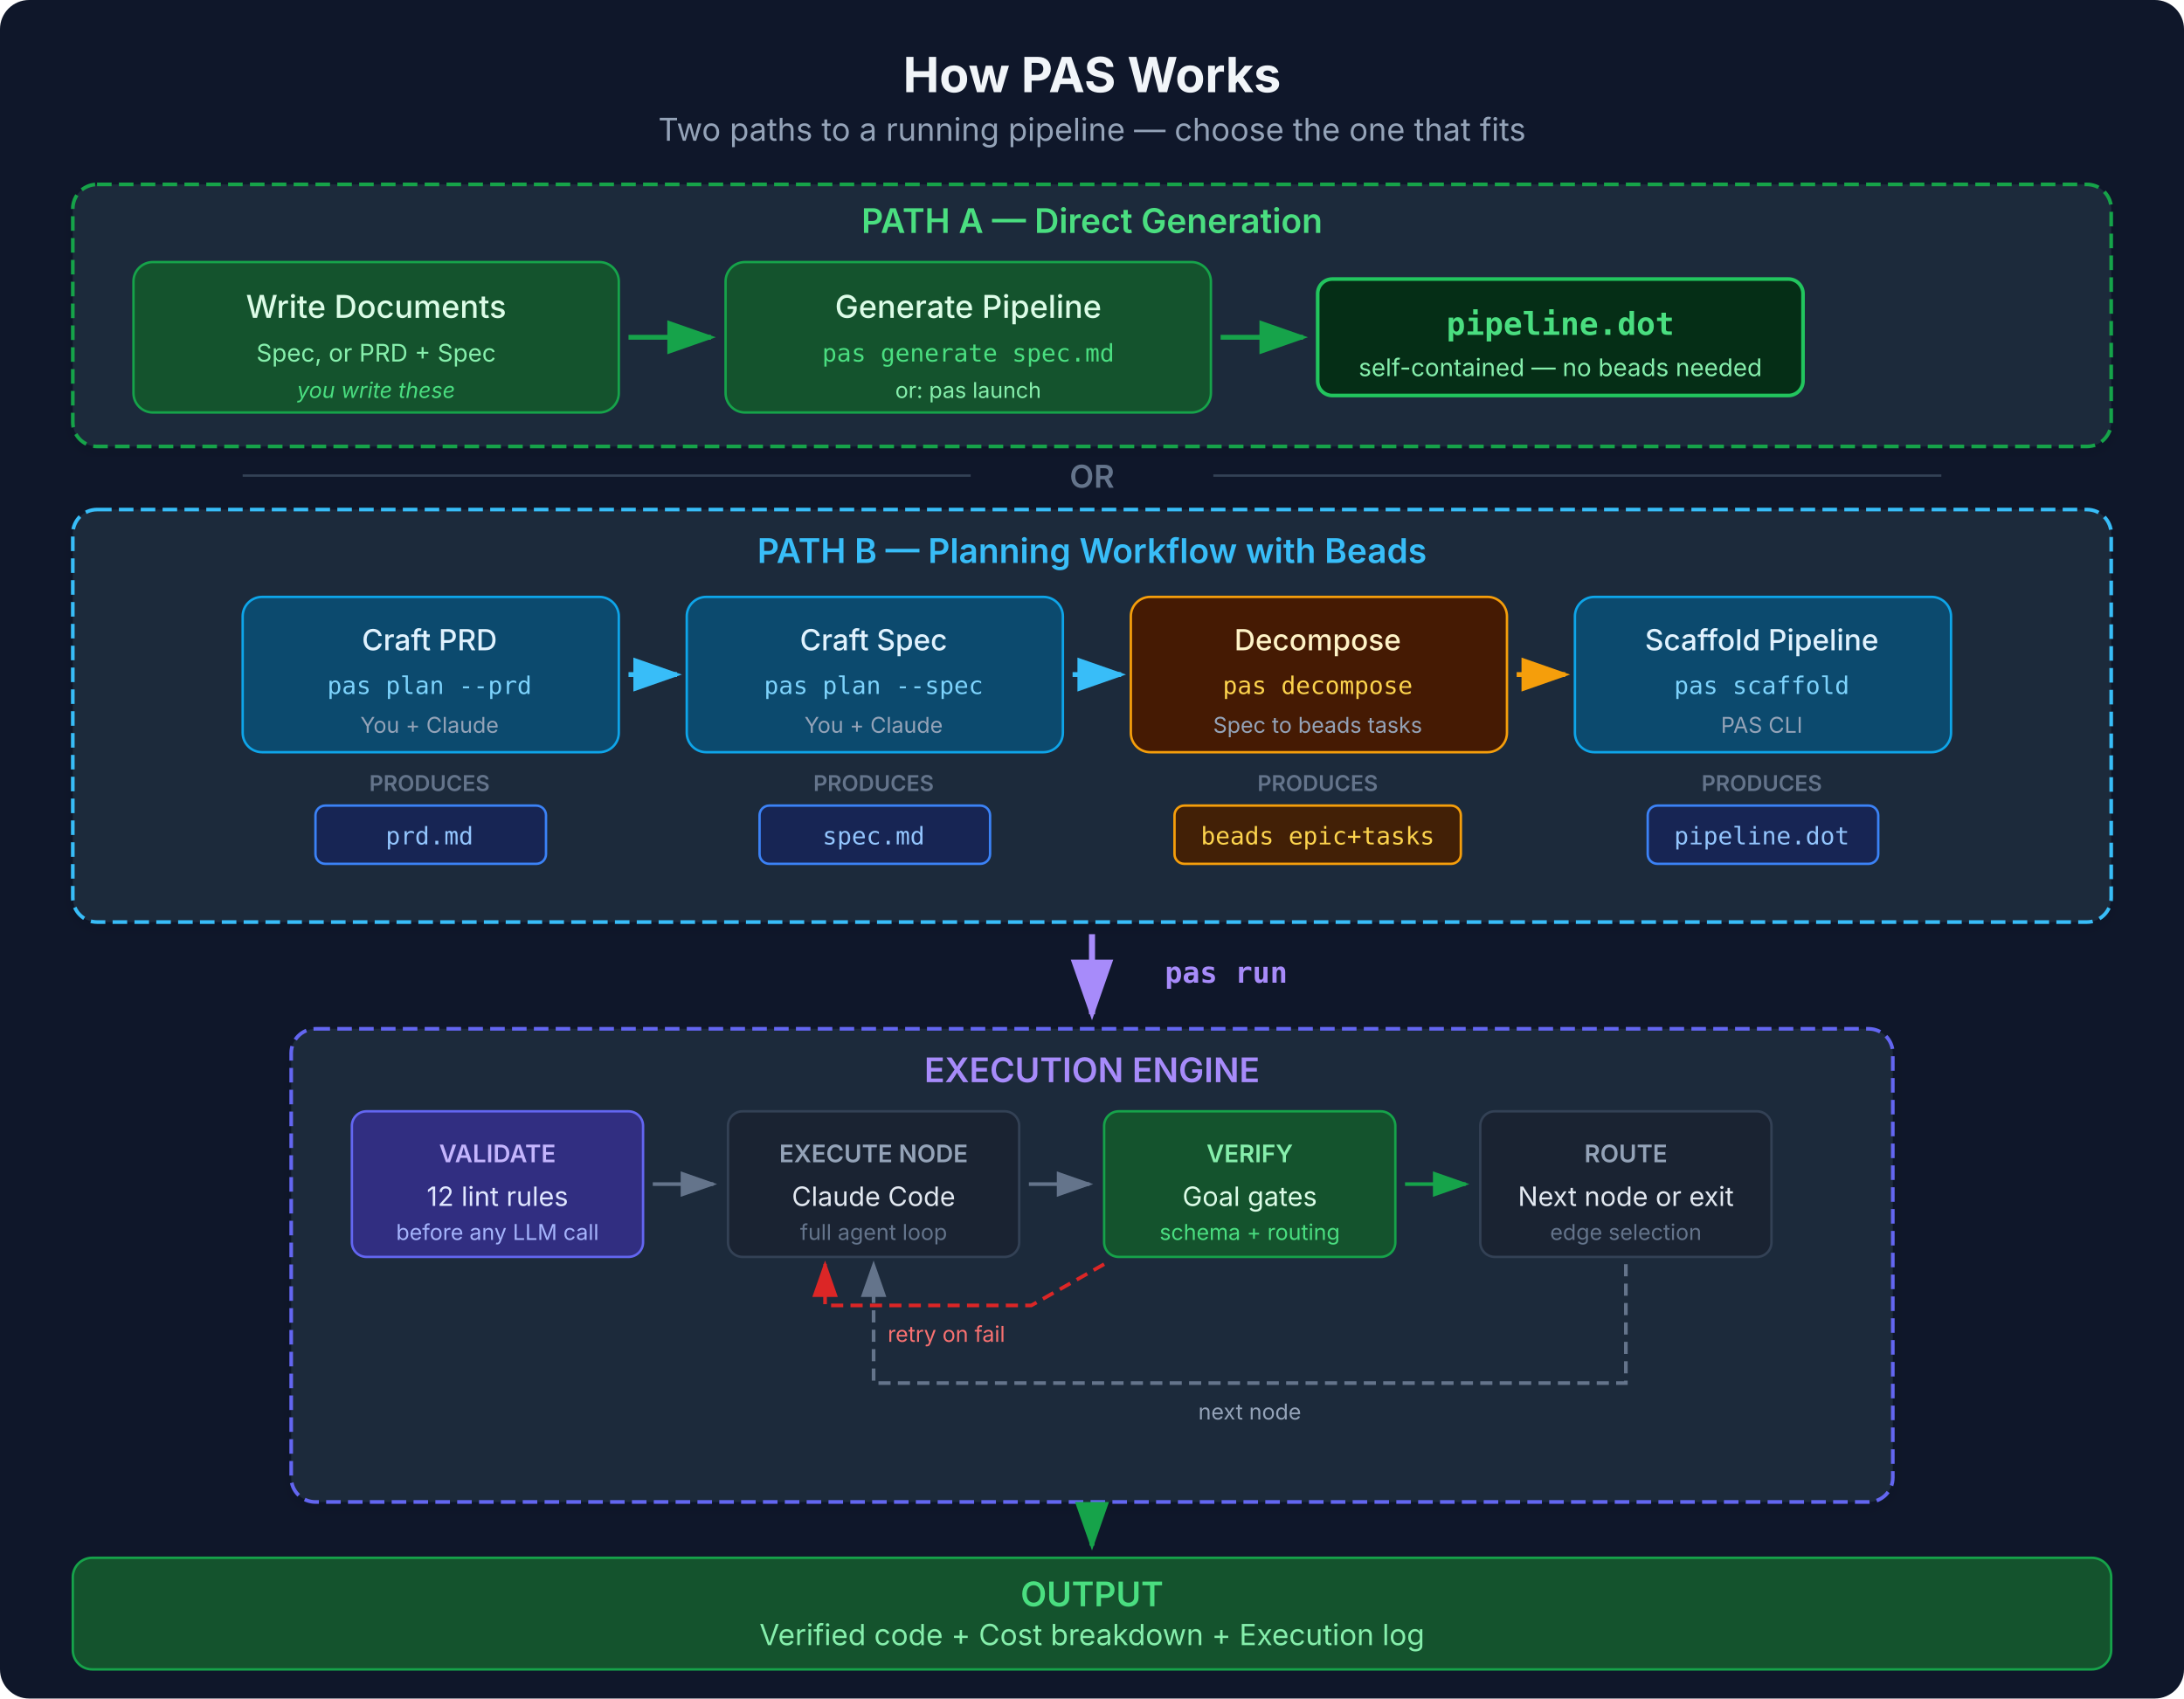
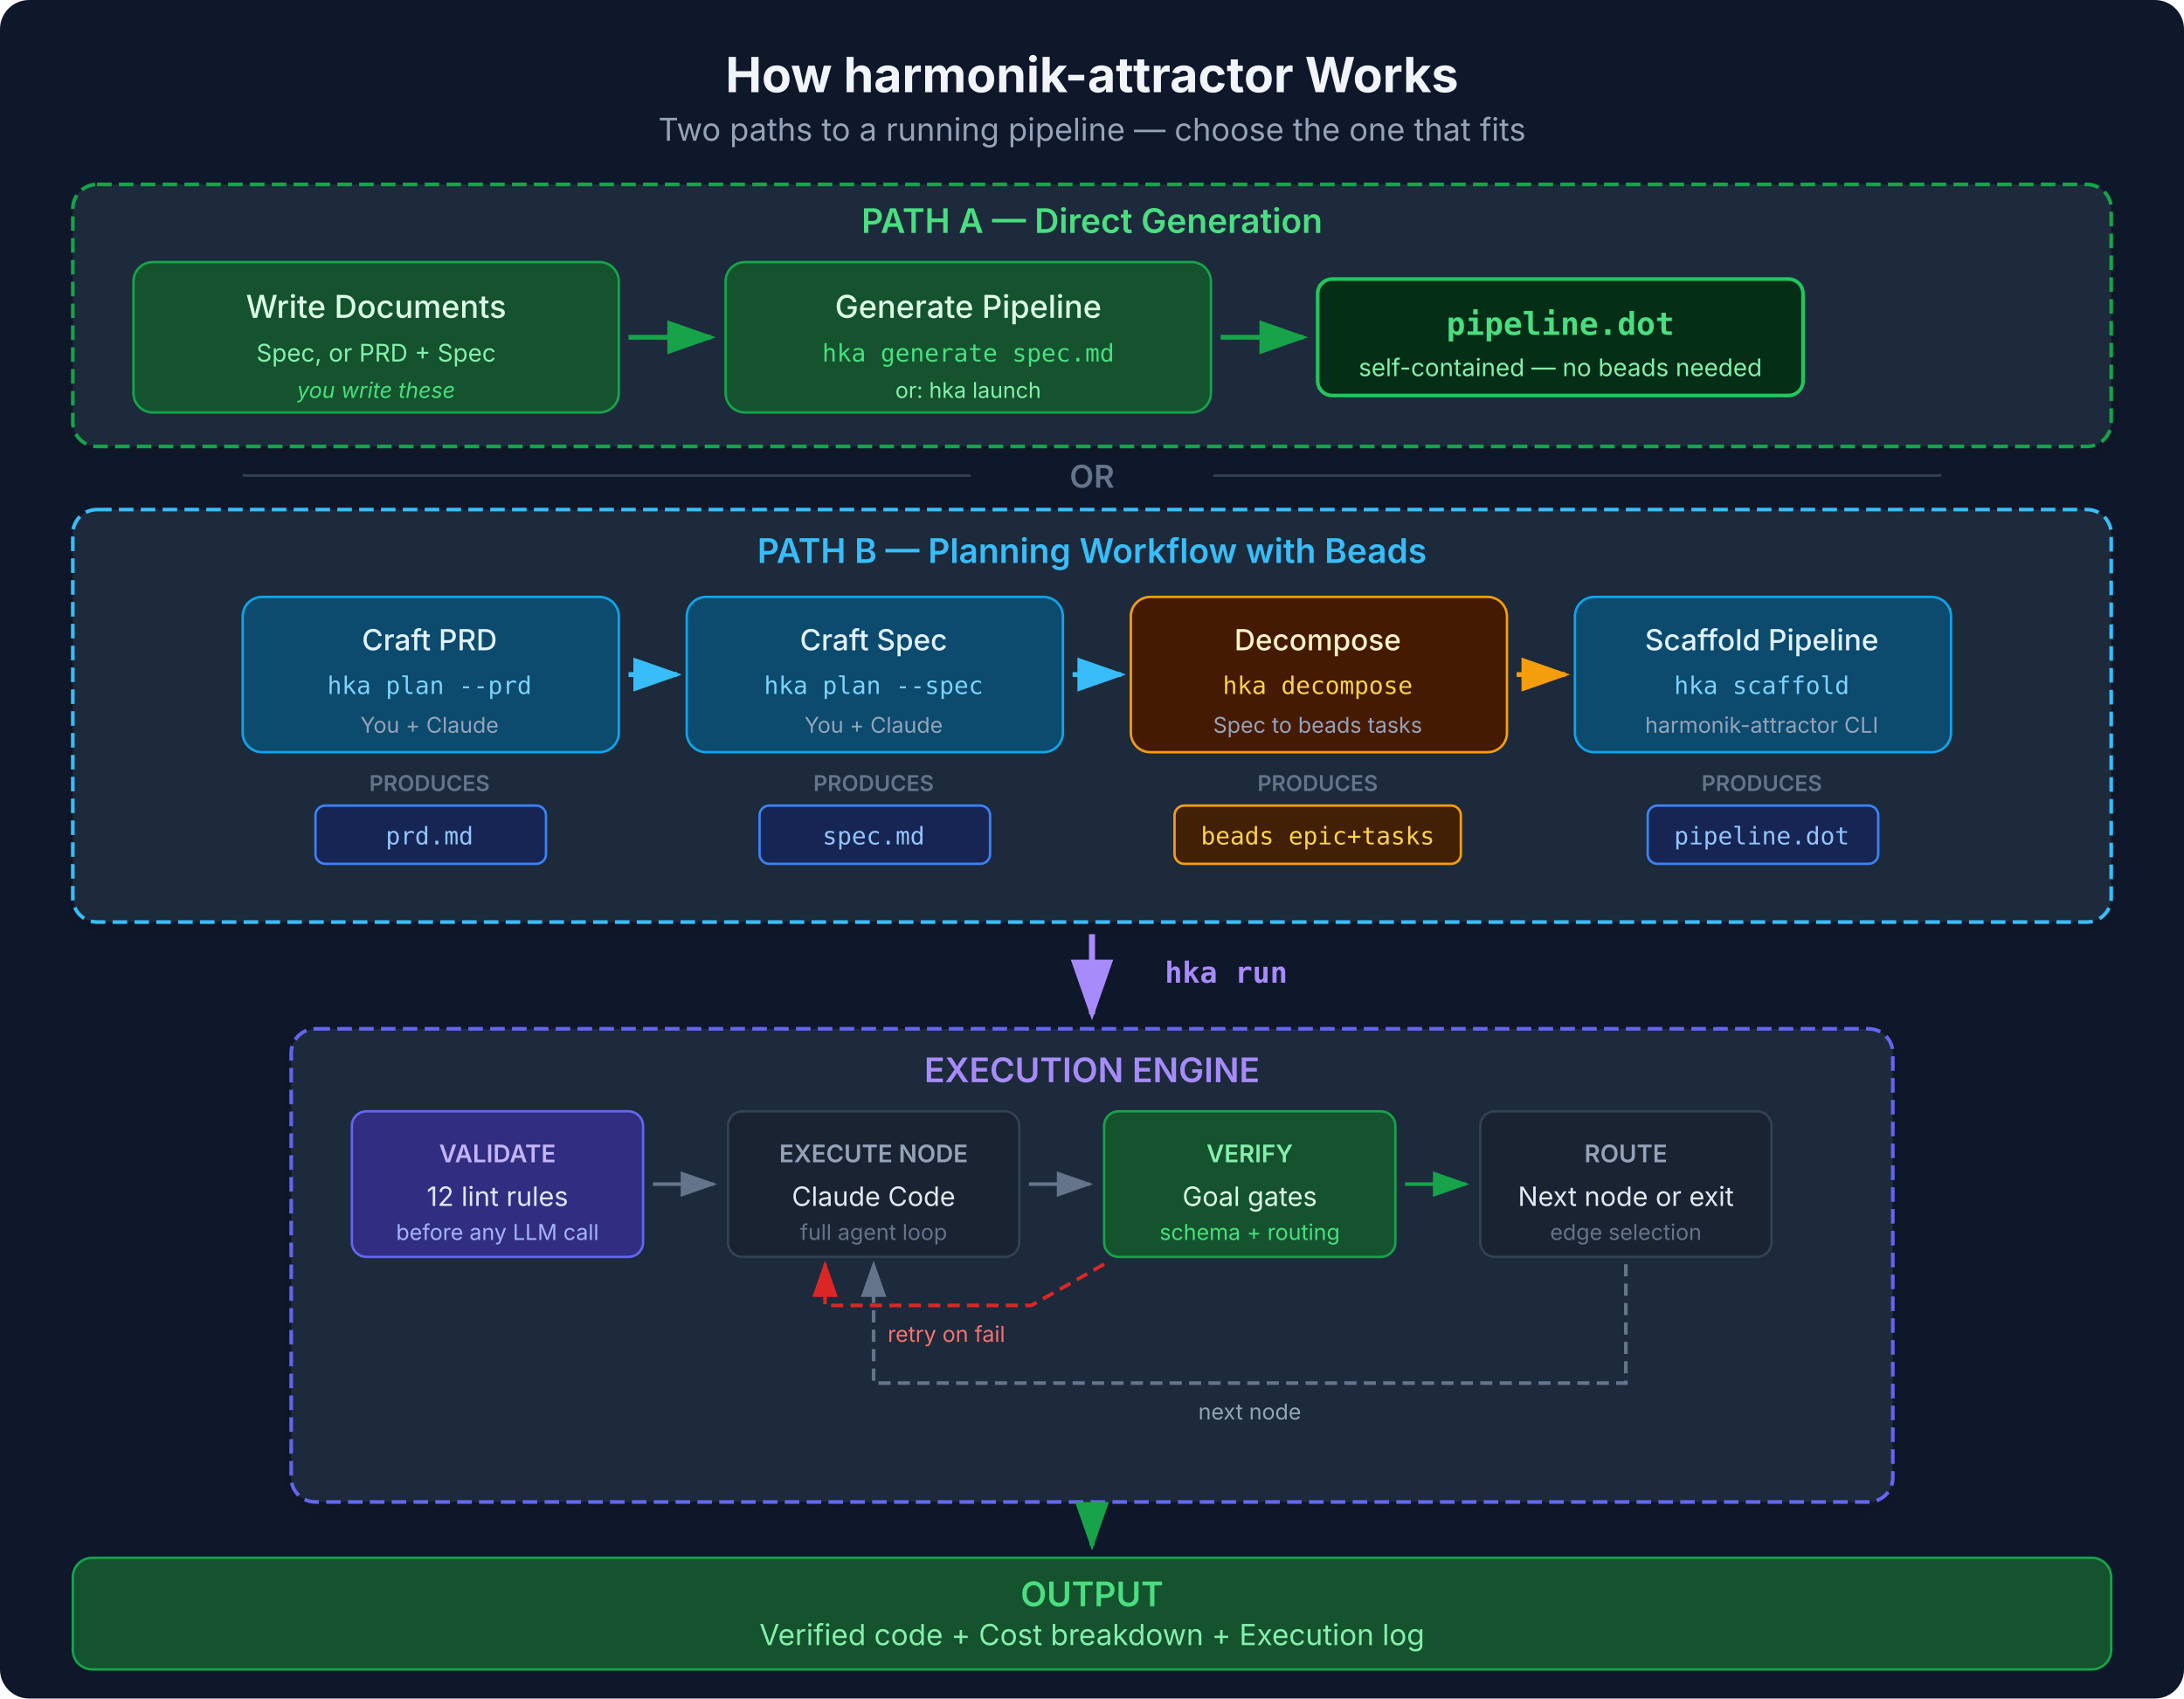
<svg xmlns="http://www.w3.org/2000/svg" viewBox="0 0 900 700" font-family="system-ui, -apple-system, 'Segoe UI', sans-serif">
  <defs>
    <marker id="arrow" markerWidth="10" markerHeight="7" refX="9" refY="3.5" orient="auto">
      <polygon points="0 0, 10 3.5, 0 7" fill="#64748b" />
    </marker>
    <marker id="arrow-blue" markerWidth="10" markerHeight="7" refX="9" refY="3.5" orient="auto">
      <polygon points="0 0, 10 3.5, 0 7" fill="#38bdf8" />
    </marker>
    <marker id="arrow-green" markerWidth="10" markerHeight="7" refX="9" refY="3.5" orient="auto">
      <polygon points="0 0, 10 3.5, 0 7" fill="#16a34a" />
    </marker>
    <marker id="arrow-amber" markerWidth="10" markerHeight="7" refX="9" refY="3.5" orient="auto">
      <polygon points="0 0, 10 3.5, 0 7" fill="#f59e0b" />
    </marker>
    <marker id="arrow-red" markerWidth="10" markerHeight="7" refX="9" refY="3.5" orient="auto">
      <polygon points="0 0, 10 3.5, 0 7" fill="#dc2626" />
    </marker>
    <marker id="arrow-purple" markerWidth="10" markerHeight="7" refX="9" refY="3.5" orient="auto">
      <polygon points="0 0, 10 3.5, 0 7" fill="#a78bfa" />
    </marker>
    <filter id="shadow" x="-4%" y="-4%" width="108%" height="108%">
      <feDropShadow dx="0" dy="2" stdDeviation="3" flood-opacity="0.1" />
    </filter>
  </defs>
  <rect width="900" height="700" rx="12" fill="#0f172a" />
-   <text x="450" y="38" text-anchor="middle" fill="#f1f5f9" font-size="20" font-weight="700">How PAS Works</text>
+   <text x="450" y="38" text-anchor="middle" fill="#f1f5f9" font-size="20" font-weight="700">How harmonik-attractor Works</text>
  <text x="450" y="58" text-anchor="middle" fill="#94a3b8" font-size="13">Two paths to a running pipeline — choose the one that fits</text>
  <rect x="30" y="76" width="840" height="108" rx="10" fill="#1e293b" stroke="#16a34a" stroke-width="1.5" stroke-dasharray="6,3" filter="url(#shadow)" />
  <text x="450" y="96" text-anchor="middle" fill="#4ade80" font-size="14" font-weight="600">PATH A — Direct Generation</text>
  <rect x="55" y="108" width="200" height="62" rx="8" fill="#14532d" stroke="#16a34a" stroke-width="1" />
  <text x="155" y="131" text-anchor="middle" fill="#dcfce7" font-size="13" font-weight="500">Write Documents</text>
  <text x="155" y="149" text-anchor="middle" fill="#86efac" font-size="10">Spec, or PRD + Spec</text>
  <text x="155" y="164" text-anchor="middle" fill="#4ade80" font-size="9" font-style="italic">you write these</text>
  <line x1="259" y1="139" x2="293" y2="139" stroke="#16a34a" stroke-width="2" marker-end="url(#arrow-green)" />
  <rect x="299" y="108" width="200" height="62" rx="8" fill="#14532d" stroke="#16a34a" stroke-width="1" />
  <text x="399" y="131" text-anchor="middle" fill="#dcfce7" font-size="13" font-weight="500">Generate Pipeline</text>
-   <text x="399" y="149" text-anchor="middle" fill="#4ade80" font-size="10" font-family="'SF Mono', 'Fira Code', monospace">pas generate spec.md</text>
-   <text x="399" y="164" text-anchor="middle" fill="#86efac" font-size="9">or: pas launch</text>
+   <text x="399" y="149" text-anchor="middle" fill="#4ade80" font-size="10" font-family="'SF Mono', 'Fira Code', monospace">hka generate spec.md</text>
+   <text x="399" y="164" text-anchor="middle" fill="#86efac" font-size="9">or: hka launch</text>
  <line x1="503" y1="139" x2="537" y2="139" stroke="#16a34a" stroke-width="2" marker-end="url(#arrow-green)" />
  <rect x="543" y="115" width="200" height="48" rx="6" fill="#052e16" stroke="#22c55e" stroke-width="1.5" />
  <text x="643" y="138" text-anchor="middle" fill="#4ade80" font-size="13" font-weight="600" font-family="'SF Mono', 'Fira Code', monospace">pipeline.dot</text>
  <text x="643" y="155" text-anchor="middle" fill="#86efac" font-size="10">self-contained — no beads needed</text>
  <line x1="100" y1="196" x2="400" y2="196" stroke="#334155" stroke-width="1" />
  <text x="450" y="201" text-anchor="middle" fill="#64748b" font-size="13" font-weight="600">OR</text>
  <line x1="500" y1="196" x2="800" y2="196" stroke="#334155" stroke-width="1" />
  <rect x="30" y="210" width="840" height="170" rx="10" fill="#1e293b" stroke="#38bdf8" stroke-width="1.5" stroke-dasharray="6,3" filter="url(#shadow)" />
  <text x="450" y="232" text-anchor="middle" fill="#38bdf8" font-size="14" font-weight="600">PATH B — Planning Workflow with Beads</text>
  <rect x="100" y="246" width="155" height="64" rx="8" fill="#0c4a6e" stroke="#0ea5e9" stroke-width="1" />
  <text x="177" y="268" text-anchor="middle" fill="#e0f2fe" font-size="12" font-weight="500">Craft PRD</text>
-   <text x="177" y="286" text-anchor="middle" fill="#7dd3fc" font-size="10" font-family="'SF Mono', 'Fira Code', monospace">pas plan --prd</text>
+   <text x="177" y="286" text-anchor="middle" fill="#7dd3fc" font-size="10" font-family="'SF Mono', 'Fira Code', monospace">hka plan --prd</text>
  <text x="177" y="302" text-anchor="middle" fill="#94a3b8" font-size="9">You + Claude</text>
  <line x1="259" y1="278" x2="279" y2="278" stroke="#38bdf8" stroke-width="2" marker-end="url(#arrow-blue)" />
  <rect x="283" y="246" width="155" height="64" rx="8" fill="#0c4a6e" stroke="#0ea5e9" stroke-width="1" />
  <text x="360" y="268" text-anchor="middle" fill="#e0f2fe" font-size="12" font-weight="500">Craft Spec</text>
-   <text x="360" y="286" text-anchor="middle" fill="#7dd3fc" font-size="10" font-family="'SF Mono', 'Fira Code', monospace">pas plan --spec</text>
+   <text x="360" y="286" text-anchor="middle" fill="#7dd3fc" font-size="10" font-family="'SF Mono', 'Fira Code', monospace">hka plan --spec</text>
  <text x="360" y="302" text-anchor="middle" fill="#94a3b8" font-size="9">You + Claude</text>
  <line x1="442" y1="278" x2="462" y2="278" stroke="#38bdf8" stroke-width="2" marker-end="url(#arrow-blue)" />
  <rect x="466" y="246" width="155" height="64" rx="8" fill="#451a03" stroke="#f59e0b" stroke-width="1" />
  <text x="543" y="268" text-anchor="middle" fill="#fef3c7" font-size="12" font-weight="500">Decompose</text>
-   <text x="543" y="286" text-anchor="middle" fill="#fcd34d" font-size="10" font-family="'SF Mono', 'Fira Code', monospace">pas decompose</text>
+   <text x="543" y="286" text-anchor="middle" fill="#fcd34d" font-size="10" font-family="'SF Mono', 'Fira Code', monospace">hka decompose</text>
  <text x="543" y="302" text-anchor="middle" fill="#94a3b8" font-size="9">Spec to beads tasks</text>
  <line x1="625" y1="278" x2="645" y2="278" stroke="#f59e0b" stroke-width="2" marker-end="url(#arrow-amber)" />
  <rect x="649" y="246" width="155" height="64" rx="8" fill="#0c4a6e" stroke="#0ea5e9" stroke-width="1" />
  <text x="726" y="268" text-anchor="middle" fill="#e0f2fe" font-size="12" font-weight="500">Scaffold Pipeline</text>
-   <text x="726" y="286" text-anchor="middle" fill="#7dd3fc" font-size="10" font-family="'SF Mono', 'Fira Code', monospace">pas scaffold</text>
-   <text x="726" y="302" text-anchor="middle" fill="#94a3b8" font-size="9">PAS CLI</text>
+   <text x="726" y="286" text-anchor="middle" fill="#7dd3fc" font-size="10" font-family="'SF Mono', 'Fira Code', monospace">hka scaffold</text>
+   <text x="726" y="302" text-anchor="middle" fill="#94a3b8" font-size="9">harmonik-attractor CLI</text>
  <text x="177" y="326" text-anchor="middle" fill="#64748b" font-size="9" font-weight="600">PRODUCES</text>
  <rect x="130" y="332" width="95" height="24" rx="4" fill="#172554" stroke="#3b82f6" stroke-width="1" />
  <text x="177" y="348" text-anchor="middle" fill="#93c5fd" font-size="10" font-family="'SF Mono', 'Fira Code', monospace">prd.md</text>
  <text x="360" y="326" text-anchor="middle" fill="#64748b" font-size="9" font-weight="600">PRODUCES</text>
  <rect x="313" y="332" width="95" height="24" rx="4" fill="#172554" stroke="#3b82f6" stroke-width="1" />
  <text x="360" y="348" text-anchor="middle" fill="#93c5fd" font-size="10" font-family="'SF Mono', 'Fira Code', monospace">spec.md</text>
  <text x="543" y="326" text-anchor="middle" fill="#64748b" font-size="9" font-weight="600">PRODUCES</text>
  <rect x="484" y="332" width="118" height="24" rx="4" fill="#422006" stroke="#f59e0b" stroke-width="1" />
  <text x="543" y="348" text-anchor="middle" fill="#fcd34d" font-size="10" font-family="'SF Mono', 'Fira Code', monospace">beads epic+tasks</text>
  <text x="726" y="326" text-anchor="middle" fill="#64748b" font-size="9" font-weight="600">PRODUCES</text>
  <rect x="679" y="332" width="95" height="24" rx="4" fill="#172554" stroke="#3b82f6" stroke-width="1" />
  <text x="726" y="348" text-anchor="middle" fill="#93c5fd" font-size="10" font-family="'SF Mono', 'Fira Code', monospace">pipeline.dot</text>
  <line x1="450" y1="385" x2="450" y2="418" stroke="#a78bfa" stroke-width="2.5" marker-end="url(#arrow-purple)" />
-   <text x="480" y="405" fill="#a78bfa" font-size="12" font-weight="600" font-family="'SF Mono', 'Fira Code', monospace">pas run</text>
+   <text x="480" y="405" fill="#a78bfa" font-size="12" font-weight="600" font-family="'SF Mono', 'Fira Code', monospace">hka run</text>
  <rect x="120" y="424" width="660" height="195" rx="10" fill="#1e293b" stroke="#6366f1" stroke-width="1.5" stroke-dasharray="6,3" filter="url(#shadow)" />
  <text x="450" y="446" text-anchor="middle" fill="#a78bfa" font-size="14" font-weight="600">EXECUTION ENGINE</text>
  <rect x="145" y="458" width="120" height="60" rx="6" fill="#312e81" stroke="#6366f1" stroke-width="1" />
  <text x="205" y="479" text-anchor="middle" fill="#c4b5fd" font-size="10" font-weight="600">VALIDATE</text>
  <text x="205" y="497" text-anchor="middle" fill="#e0e7ff" font-size="11">12 lint rules</text>
  <text x="205" y="511" text-anchor="middle" fill="#a5b4fc" font-size="9">before any LLM call</text>
  <line x1="269" y1="488" x2="294" y2="488" stroke="#64748b" stroke-width="1.5" marker-end="url(#arrow)" />
  <rect x="300" y="458" width="120" height="60" rx="6" fill="#1a2332" stroke="#334155" stroke-width="1" />
  <text x="360" y="479" text-anchor="middle" fill="#94a3b8" font-size="10" font-weight="600">EXECUTE NODE</text>
  <text x="360" y="497" text-anchor="middle" fill="#e2e8f0" font-size="11">Claude Code</text>
  <text x="360" y="511" text-anchor="middle" fill="#64748b" font-size="9">full agent loop</text>
  <line x1="424" y1="488" x2="449" y2="488" stroke="#64748b" stroke-width="1.5" marker-end="url(#arrow)" />
  <rect x="455" y="458" width="120" height="60" rx="6" fill="#14532d" stroke="#16a34a" stroke-width="1" />
  <text x="515" y="479" text-anchor="middle" fill="#86efac" font-size="10" font-weight="600">VERIFY</text>
  <text x="515" y="497" text-anchor="middle" fill="#dcfce7" font-size="11">Goal gates</text>
  <text x="515" y="511" text-anchor="middle" fill="#4ade80" font-size="9">schema + routing</text>
  <line x1="579" y1="488" x2="604" y2="488" stroke="#16a34a" stroke-width="1.5" marker-end="url(#arrow-green)" />
  <rect x="610" y="458" width="120" height="60" rx="6" fill="#1a2332" stroke="#334155" stroke-width="1" />
  <text x="670" y="479" text-anchor="middle" fill="#94a3b8" font-size="10" font-weight="600">ROUTE</text>
  <text x="670" y="497" text-anchor="middle" fill="#e2e8f0" font-size="11">Next node or exit</text>
  <text x="670" y="511" text-anchor="middle" fill="#64748b" font-size="9">edge selection</text>
  <path d="M 455 521 L 425 538 L 340 538 L 340 521" stroke="#dc2626" stroke-width="1.5" fill="none" marker-end="url(#arrow-red)" stroke-dasharray="5,3" />
  <text x="390" y="553" text-anchor="middle" fill="#f87171" font-size="9">retry on fail</text>
  <path d="M 670 521 L 670 570 L 360 570 L 360 521" stroke="#64748b" stroke-width="1.5" fill="none" marker-end="url(#arrow)" stroke-dasharray="5,3" />
  <text x="515" y="585" text-anchor="middle" fill="#94a3b8" font-size="9">next node</text>
  <line x1="450" y1="622" x2="450" y2="637" stroke="#16a34a" stroke-width="2" marker-end="url(#arrow-green)" />
  <rect x="30" y="642" width="840" height="46" rx="8" fill="#14532d" stroke="#16a34a" stroke-width="1" />
  <text x="450" y="662" text-anchor="middle" fill="#4ade80" font-size="14" font-weight="600">OUTPUT</text>
  <text x="450" y="678" text-anchor="middle" fill="#86efac" font-size="12">Verified code  +  Cost breakdown  +  Execution log</text>
</svg>
